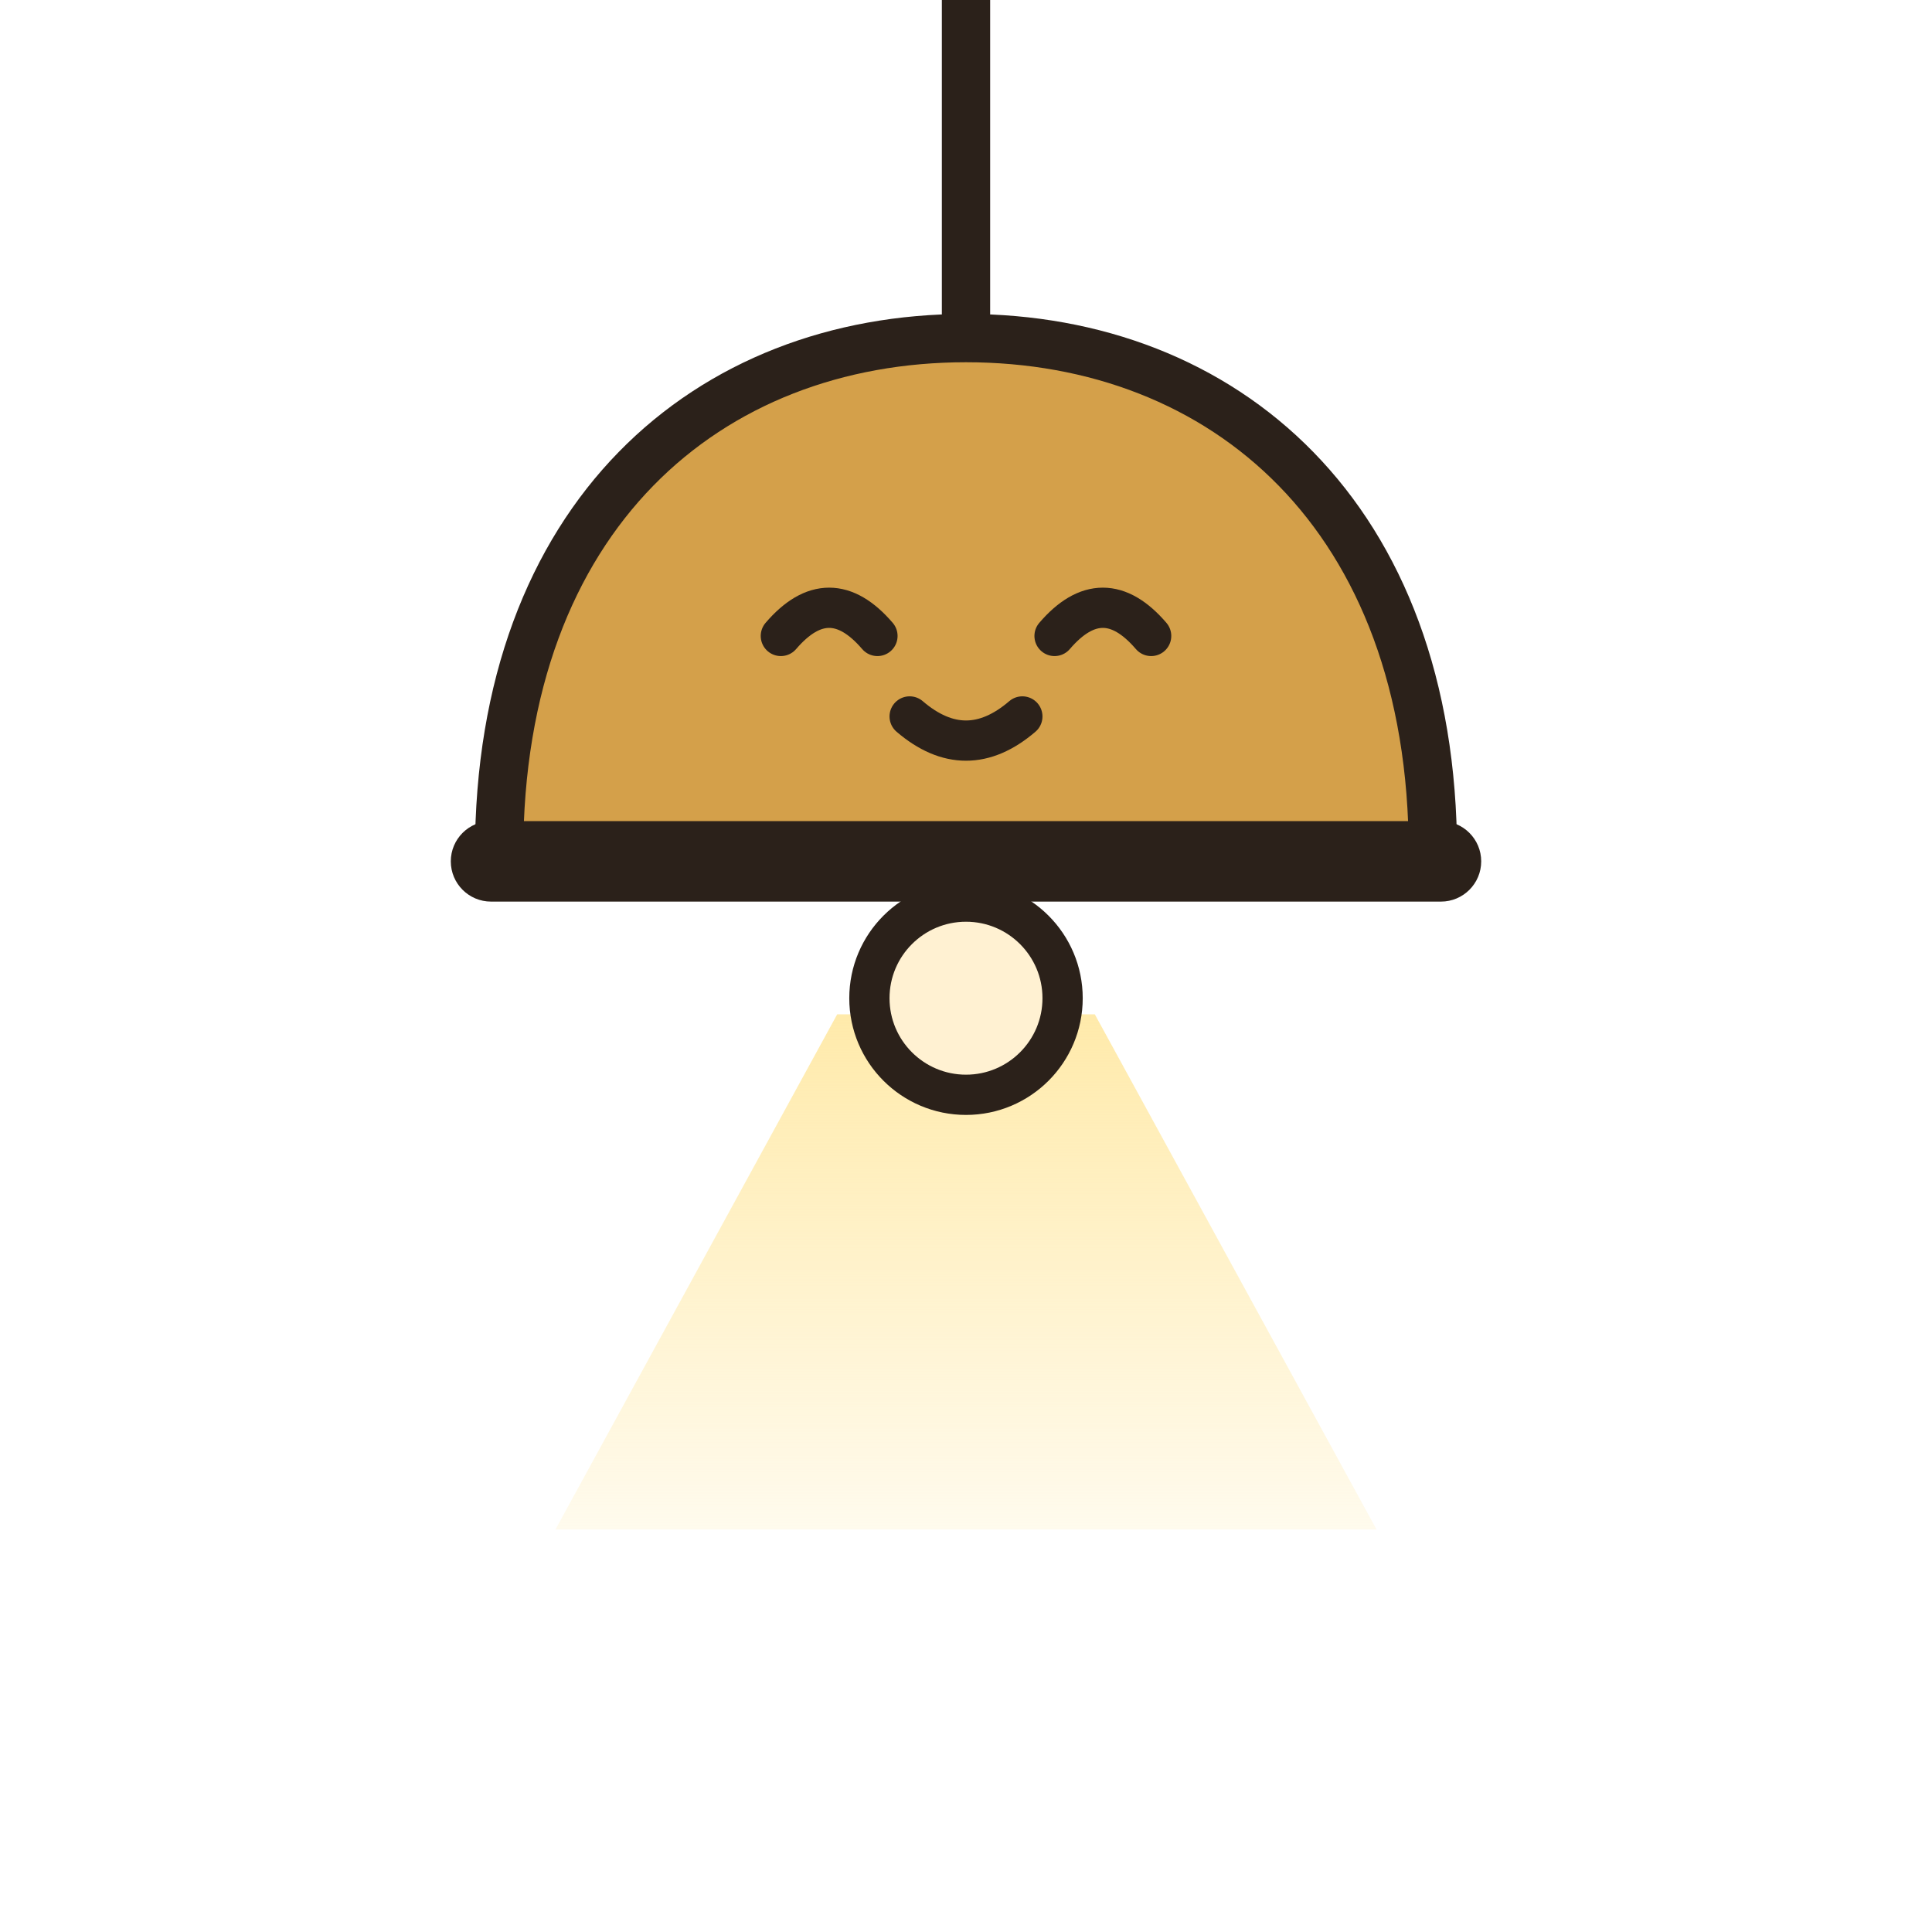
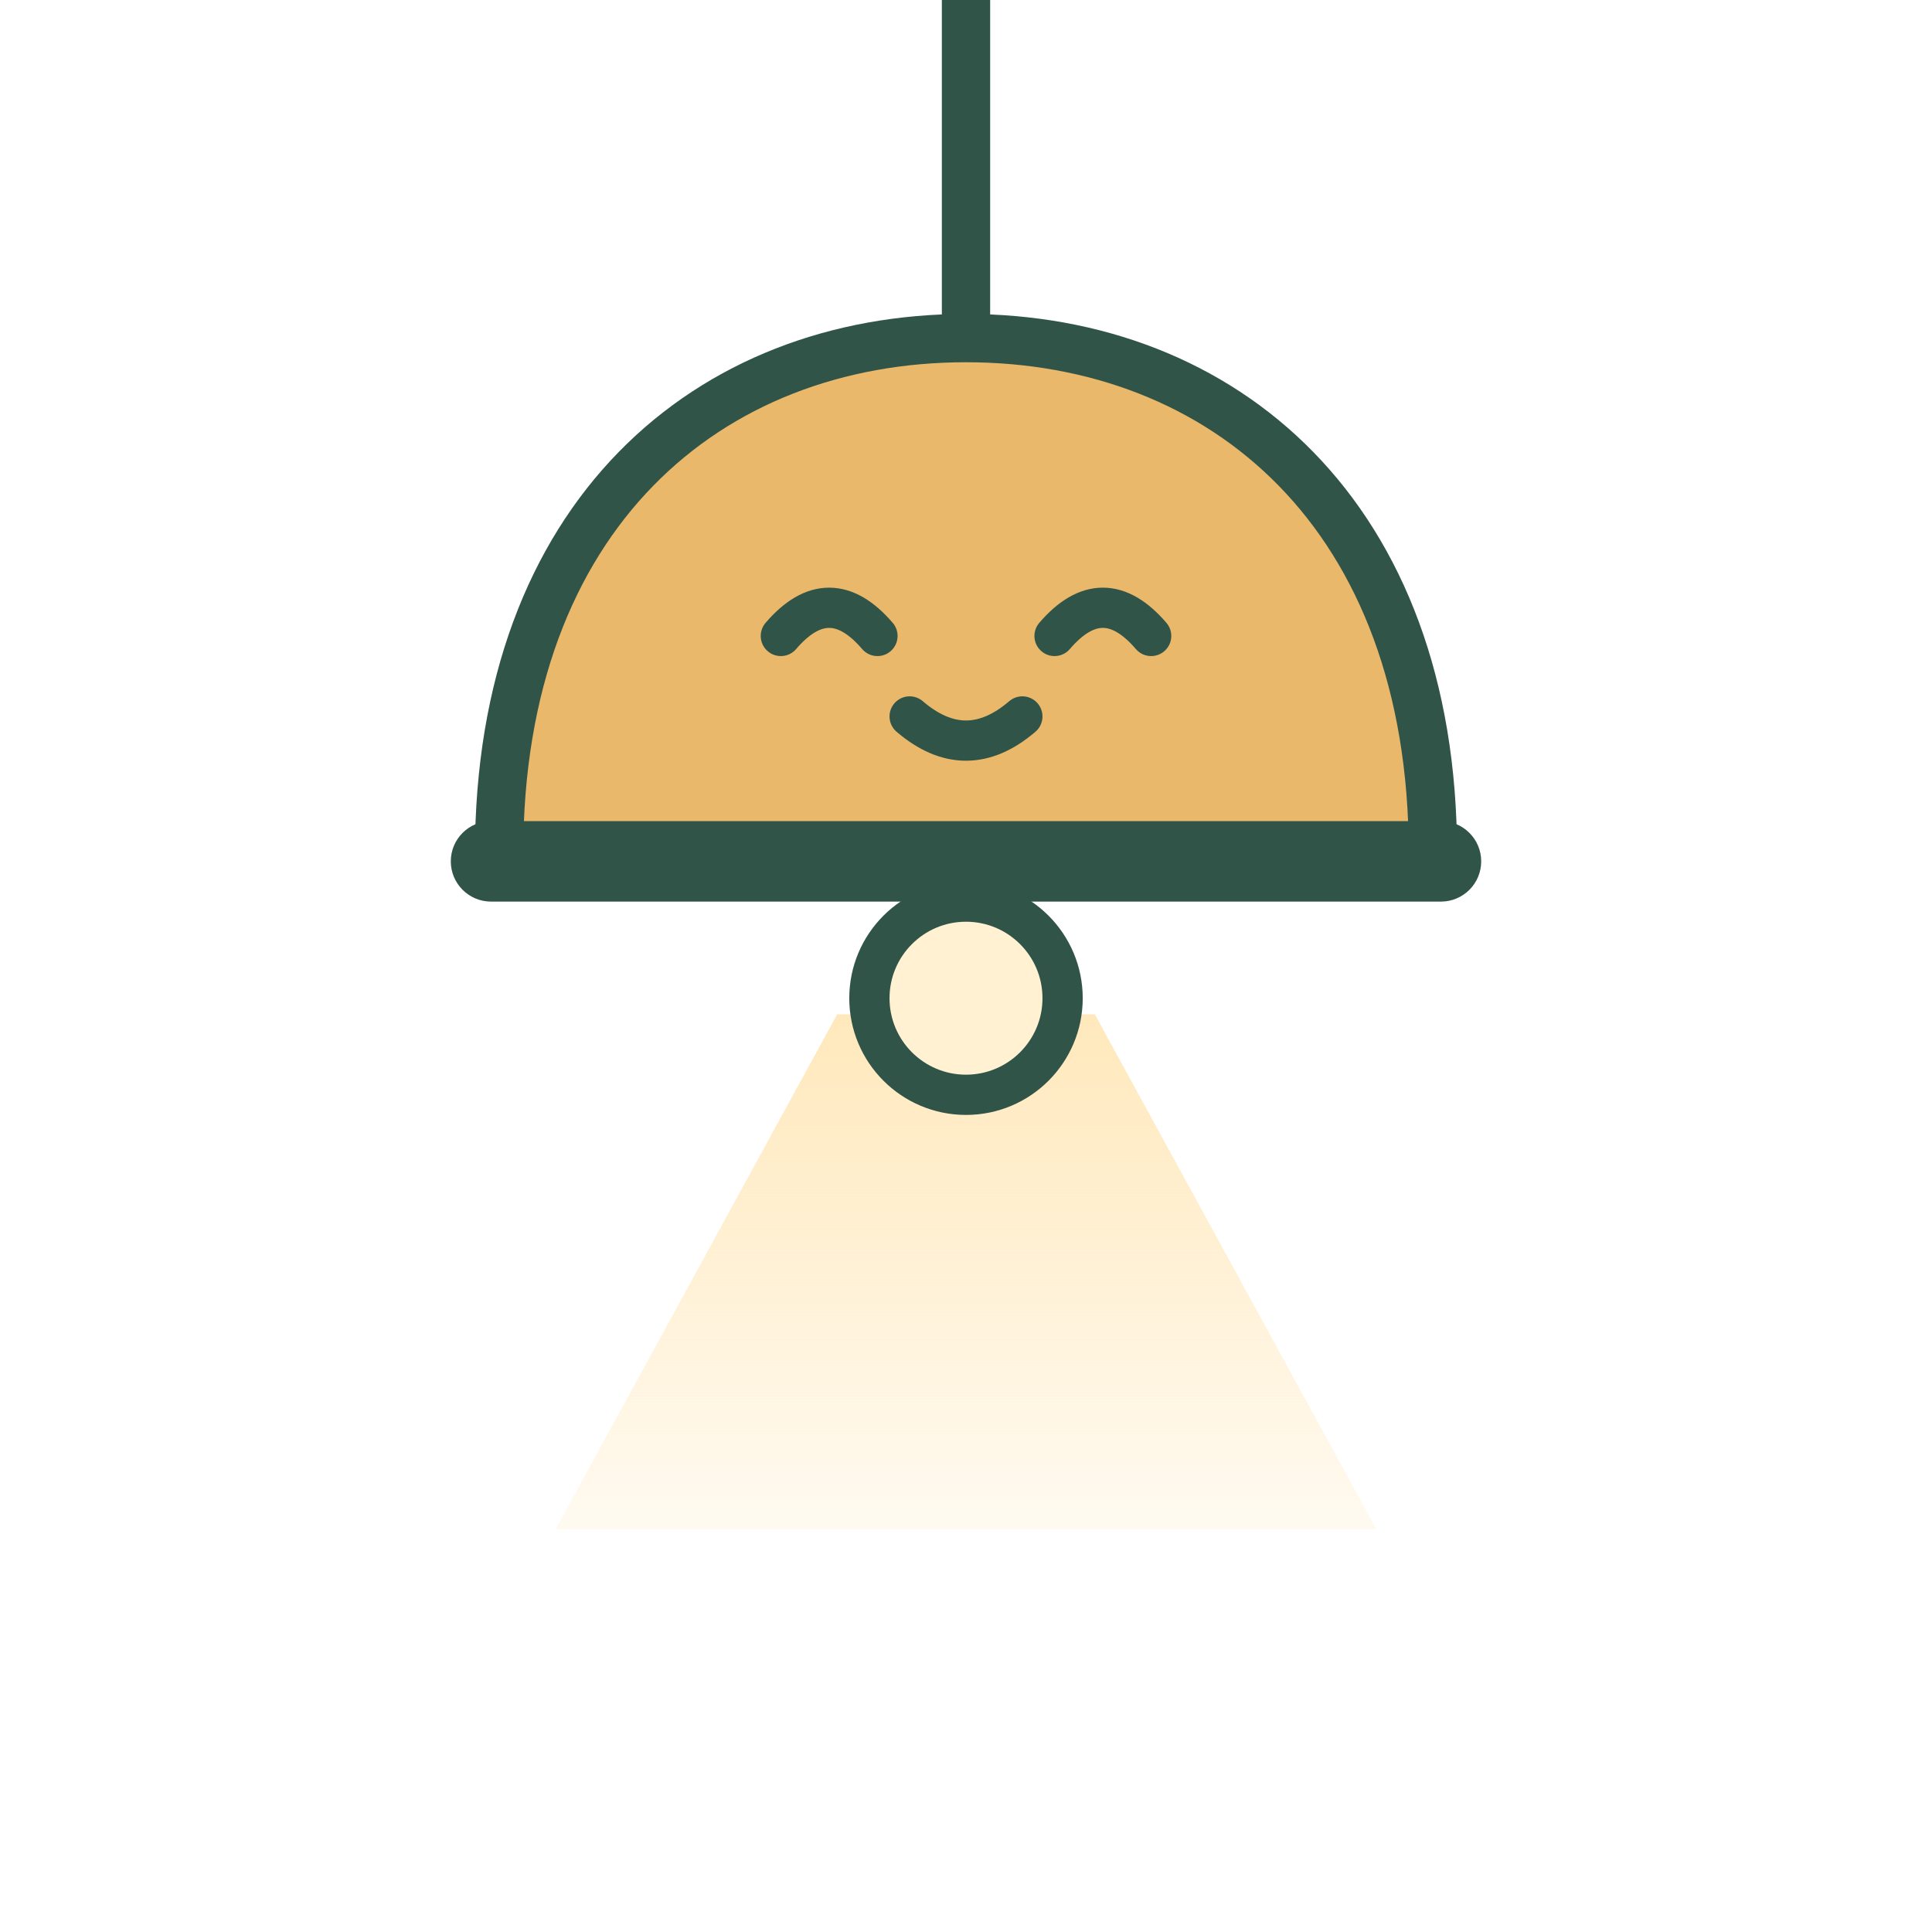
<svg xmlns="http://www.w3.org/2000/svg" viewBox="0 0 240 240" width="240" height="240">
  <defs>
    <linearGradient id="b3" x1="0" y1="0" x2="0" y2="1">
-       <stop offset="0" stop-color="#FFE9A6" stop-opacity=".95" />
-       <stop offset="1" stop-color="#FFE9A6" stop-opacity=".2" />
+       <stop offset="0" stop-color="#FFE7B8" stop-opacity=".95" />
+       <stop offset="1" stop-color="#FFE7B8" stop-opacity=".2" />
    </linearGradient>
  </defs>
  <g transform="rotate(0 120 0)">
    <path d="M104 126 L136 126 L171 190 L69 190 Z" fill="url(#b3)" />
-     <line x1="120" y1="0" x2="120" y2="42" stroke="#2B211A" stroke-width="6" stroke-linecap="round" stroke-linejoin="round" />
-     <path d="M62 106 C62 64 88 42 120 42 C152 42 178 64 178 106 Z" fill="#D4A04A" stroke="#2B211A" stroke-width="6" stroke-linecap="round" stroke-linejoin="round" />
-     <rect x="56" y="102" width="128" height="10" rx="5" fill="#2B211A" />
-     <circle cx="120" cy="124" r="12" fill="#FFF1D2" stroke="#2B211A" stroke-width="5" stroke-linecap="round" stroke-linejoin="round" />
-     <path d="M97 79 Q103 72 109 79" fill="none" stroke="#2B211A" stroke-width="5" stroke-linecap="round" stroke-linejoin="round" />
-     <path d="M131 79 Q137 72 143 79" fill="none" stroke="#2B211A" stroke-width="5" stroke-linecap="round" stroke-linejoin="round" />
-     <path d="M113 89 Q120 95 127 89" fill="none" stroke="#2B211A" stroke-width="5" stroke-linecap="round" stroke-linejoin="round" />
+     <line x1="120" y1="0" x2="120" y2="42" stroke="#315449" stroke-width="6" stroke-linecap="round" stroke-linejoin="round" />
+     <path d="M62 106 C62 64 88 42 120 42 C152 42 178 64 178 106 Z" fill="#E9B86A" stroke="#315449" stroke-width="6" stroke-linecap="round" stroke-linejoin="round" />
+     <rect x="56" y="102" width="128" height="10" rx="5" fill="#315449" />
+     <circle cx="120" cy="124" r="12" fill="#FFF1D2" stroke="#315449" stroke-width="5" stroke-linecap="round" stroke-linejoin="round" />
+     <path d="M97 79 Q103 72 109 79" fill="none" stroke="#315449" stroke-width="5" stroke-linecap="round" stroke-linejoin="round" />
+     <path d="M131 79 Q137 72 143 79" fill="none" stroke="#315449" stroke-width="5" stroke-linecap="round" stroke-linejoin="round" />
+     <path d="M113 89 Q120 95 127 89" fill="none" stroke="#315449" stroke-width="5" stroke-linecap="round" stroke-linejoin="round" />
  </g>
</svg>
